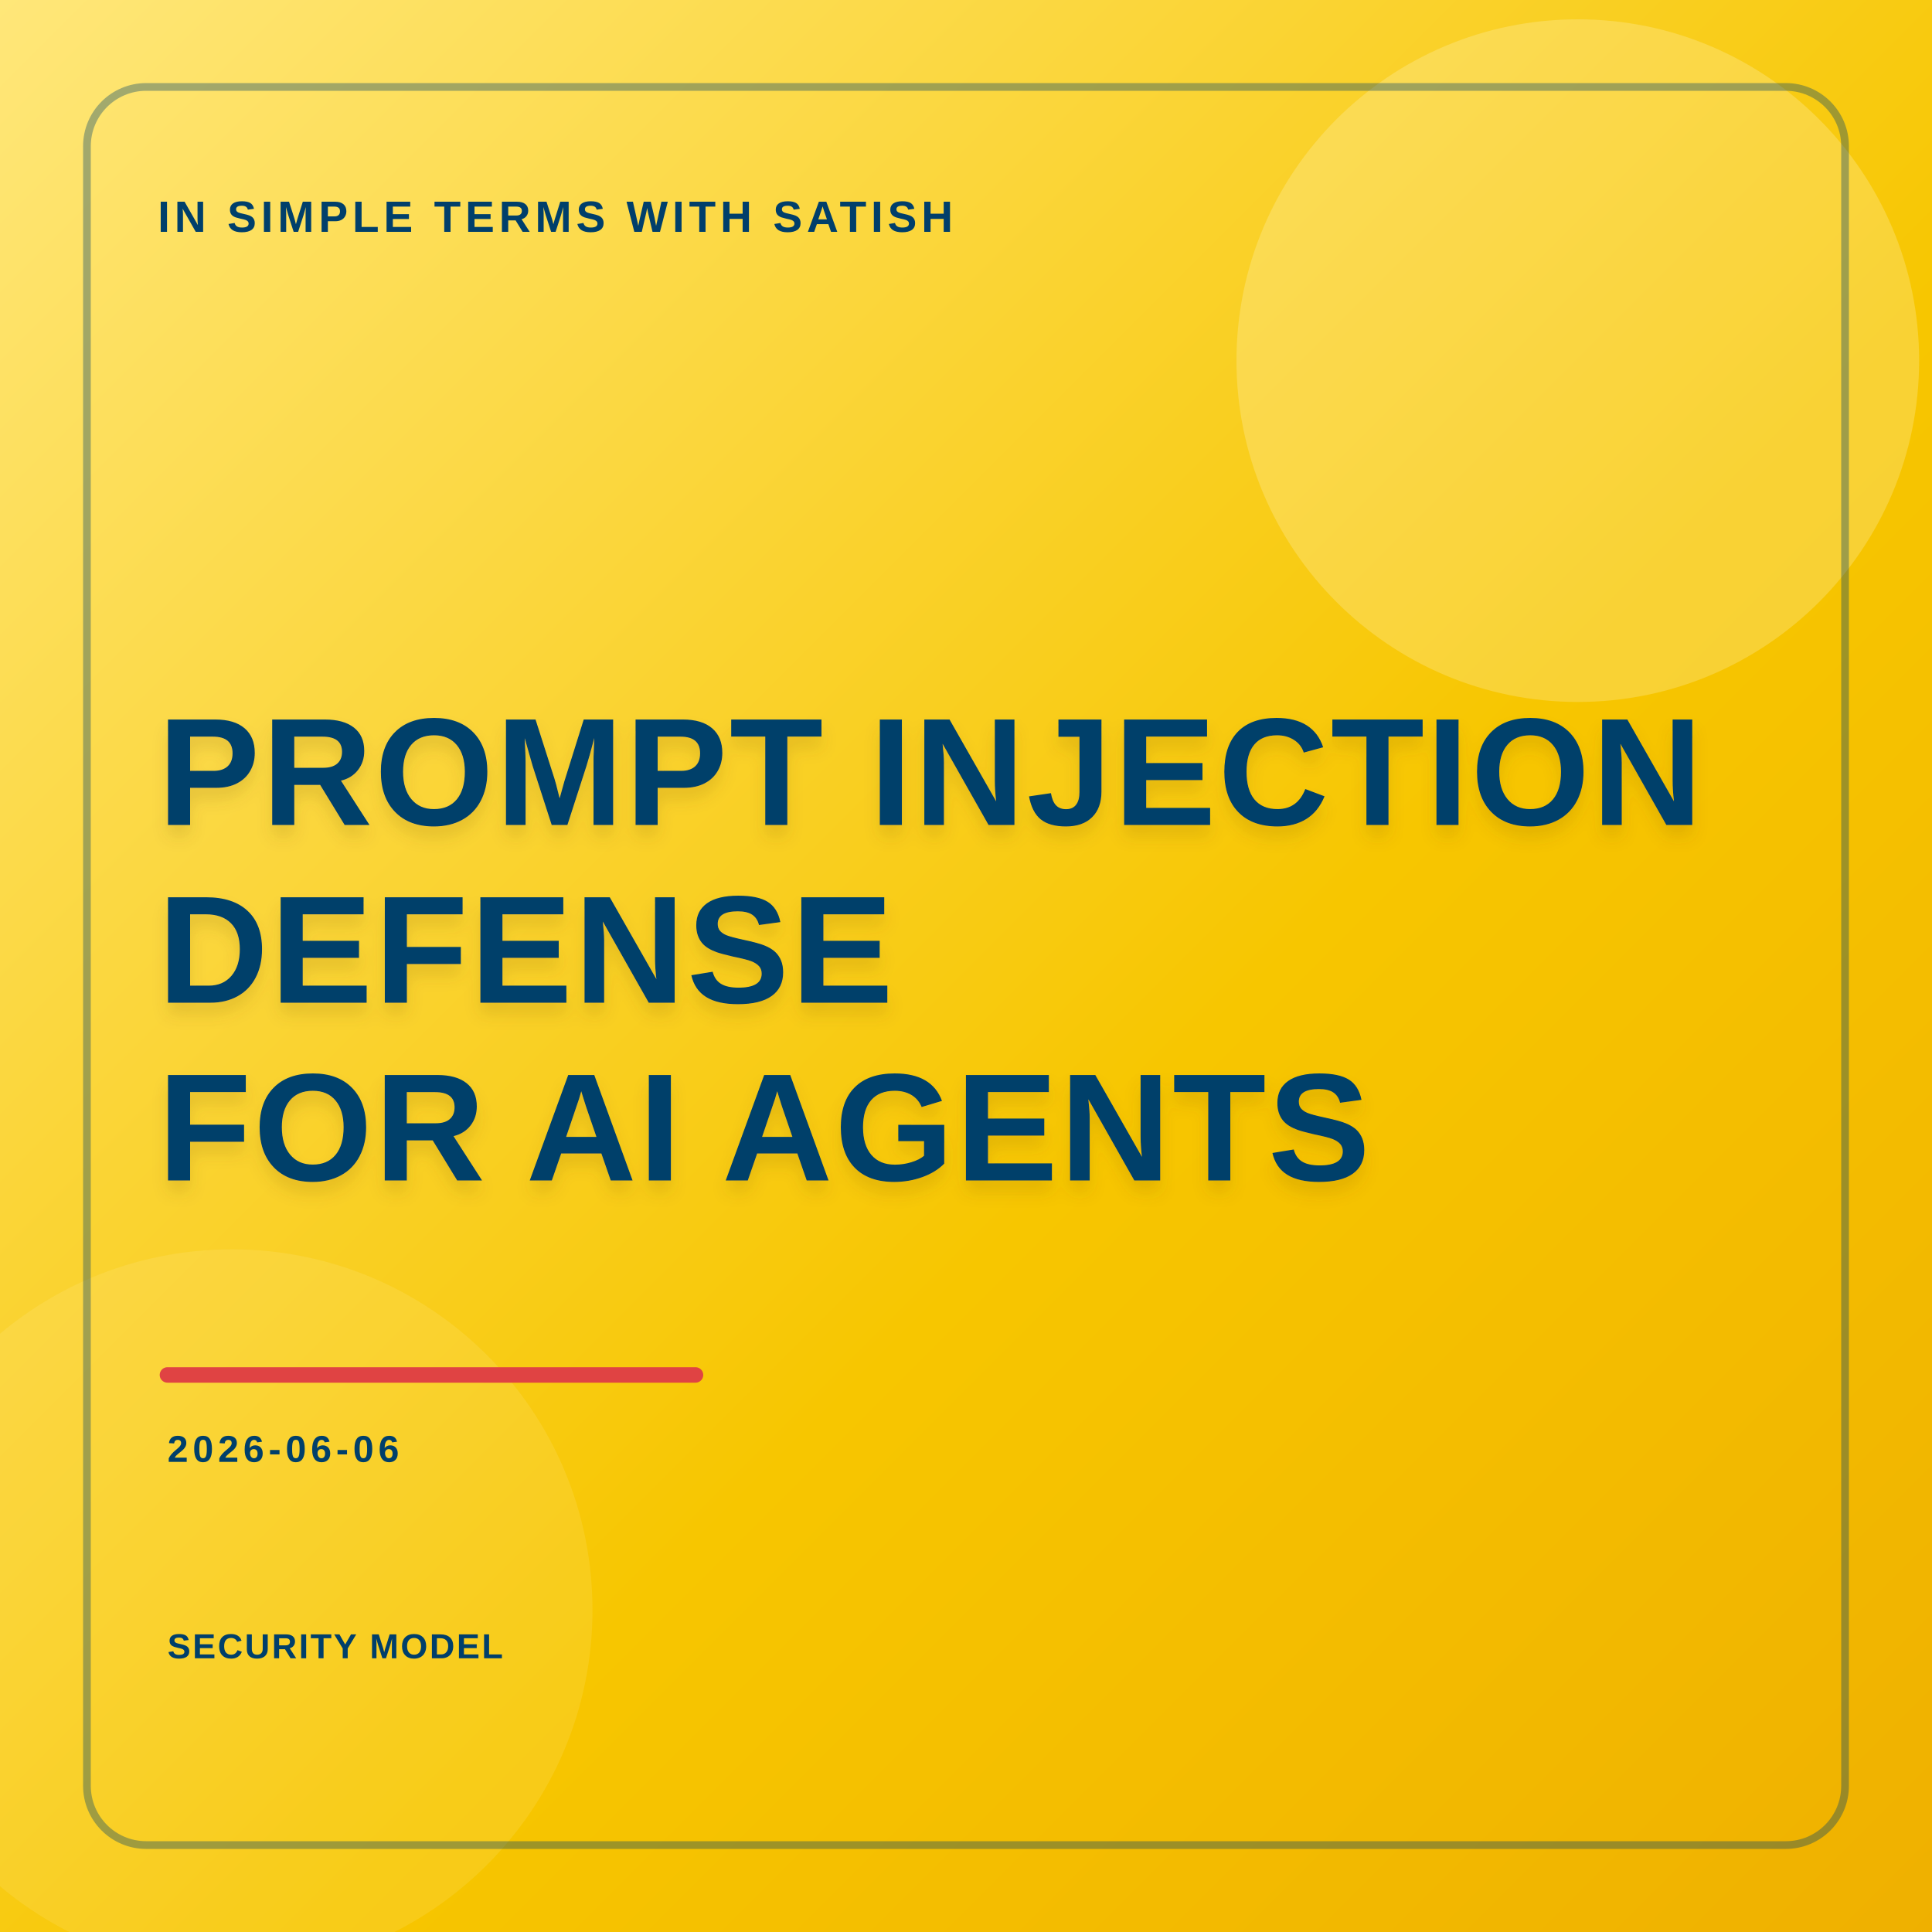
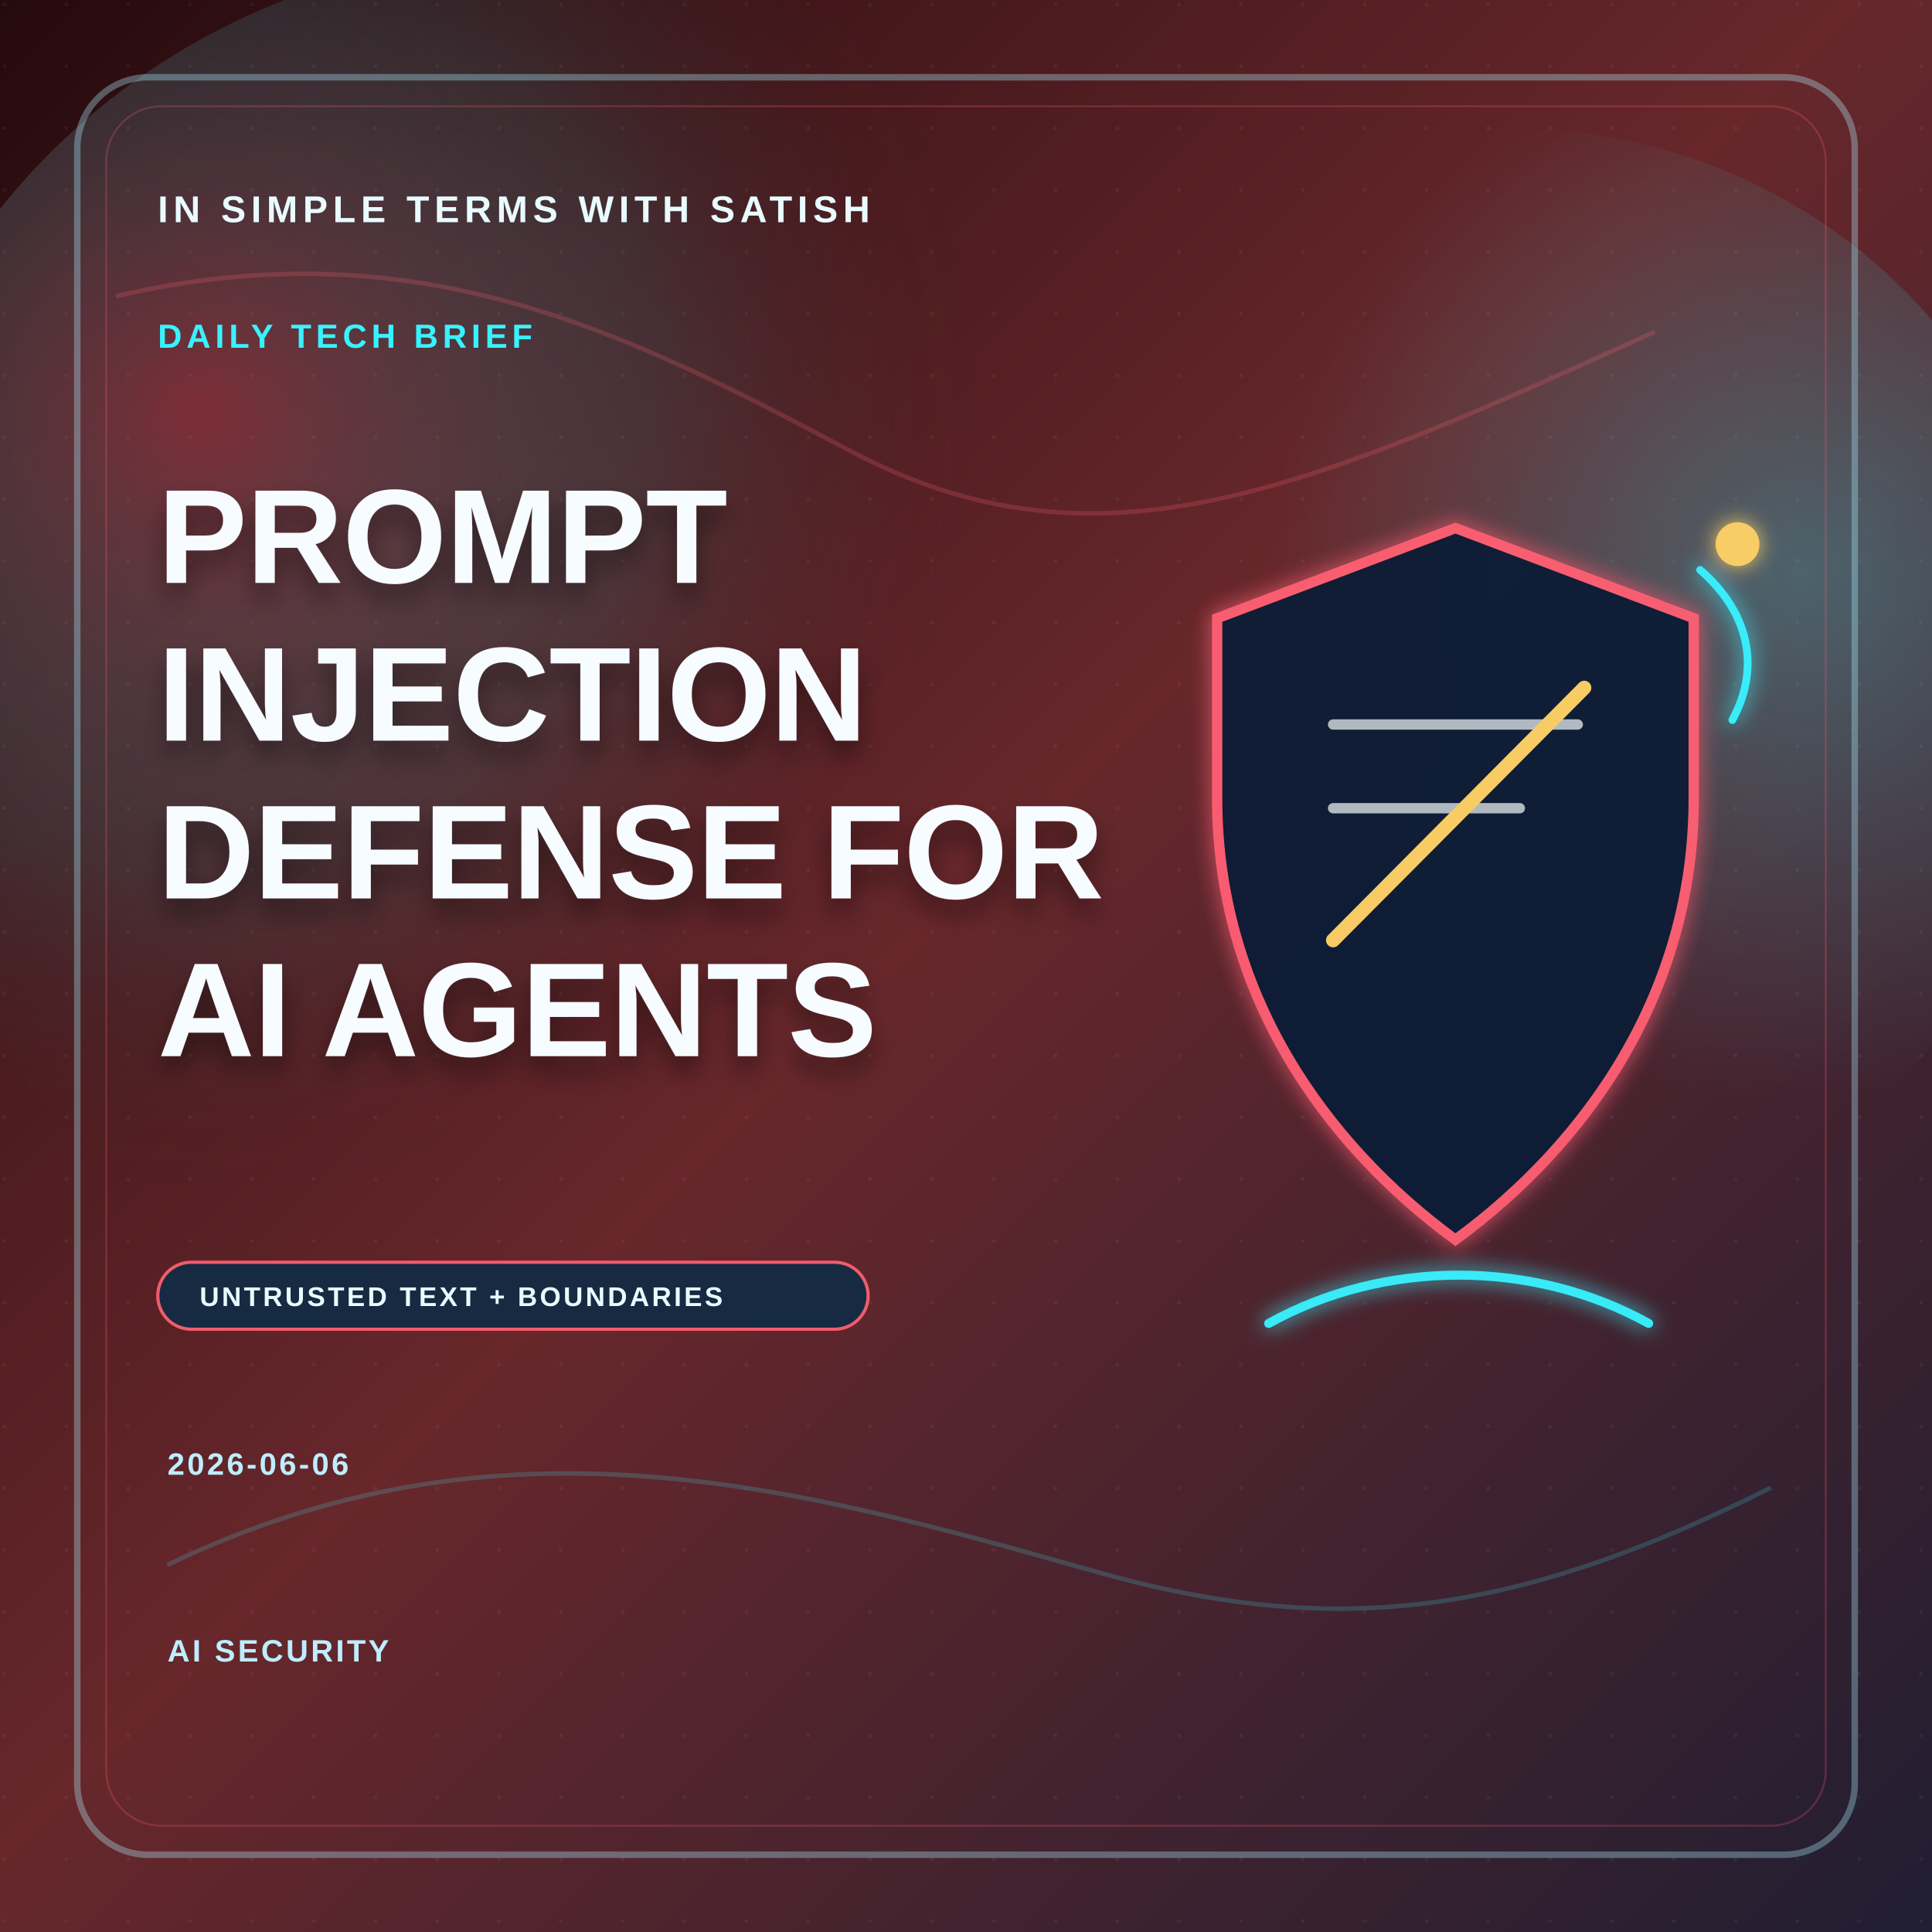
<svg xmlns="http://www.w3.org/2000/svg" width="3000" height="3000" viewBox="0 0 3000 3000">
  <defs>
-     <linearGradient id="paper" x1="0%" y1="0%" x2="100%" y2="100%">
-       <stop offset="0%" stop-color="#FFE77A" />
-       <stop offset="58%" stop-color="#F7C600" />
-       <stop offset="100%" stop-color="#EFB000" />
+     <linearGradient id="bg" x1="0%" y1="0%" x2="100%" y2="100%">
+       <stop offset="0%" stop-color="#250A0D" />
+       <stop offset="48%" stop-color="#67272B" />
+       <stop offset="100%" stop-color="#201E32" />
    </linearGradient>
-     <filter id="shadow" x="-10%" y="-10%" width="120%" height="140%">
-       <feDropShadow dx="0" dy="18" stdDeviation="12" flood-color="#6D4E00" flood-opacity="0.15" />
+     <radialGradient id="leftGlow" cx="26%" cy="34%" r="58%">
+       <stop offset="0%" stop-color="#FF5F73" stop-opacity="0.34" />
+       <stop offset="58%" stop-color="#38F2FF" stop-opacity="0.10" />
+       <stop offset="100%" stop-color="#250A0D" stop-opacity="0" />
+     </radialGradient>
+     <radialGradient id="rightGlow" cx="76%" cy="40%" r="48%">
+       <stop offset="0%" stop-color="#38F2FF" stop-opacity="0.30" />
+       <stop offset="100%" stop-color="#38F2FF" stop-opacity="0" />
+     </radialGradient>
+     <linearGradient id="rule" x1="0%" y1="0%" x2="100%" y2="0%">
+       <stop offset="0%" stop-color="#FF5F73" />
+       <stop offset="55%" stop-color="#38F2FF" />
+       <stop offset="100%" stop-color="#FFD166" />
+     </linearGradient>
+     <filter id="deepShadow" x="-20%" y="-20%" width="140%" height="150%">
+       <feDropShadow dx="0" dy="24" stdDeviation="20" flood-color="#000000" flood-opacity="0.40" />
    </filter>
+     <filter id="softGlow" x="-40%" y="-40%" width="180%" height="180%">
+       <feGaussianBlur stdDeviation="16" result="blur" />
+       <feMerge>
+         <feMergeNode in="blur" />
+         <feMergeNode in="SourceGraphic" />
+       </feMerge>
+     </filter>
+     <pattern id="dotGrid" width="96" height="96" patternUnits="userSpaceOnUse">
+       <circle cx="7" cy="7" r="3" fill="#BFEFFF" opacity="0.12" />
+     </pattern>
    <style>
-       .brand { font-family: "Avenir Next", "Helvetica Neue", Arial, sans-serif; font-size: 68px; font-weight: 900; letter-spacing: 7px; fill: #003F6B; }
-       .title { font-family: "Avenir Next Condensed", "Avenir Next", "Helvetica Neue", Arial, sans-serif; font-size: 238px; font-weight: 900; letter-spacing: 3px; fill: #003F6B; }
-       .date { font-family: "Avenir Next", "Helvetica Neue", Arial, sans-serif; font-size: 58px; font-weight: 900; letter-spacing: 7px; fill: #003F6B; }
-       .small { font-family: "Avenir Next", "Helvetica Neue", Arial, sans-serif; font-size: 54px; font-weight: 900; letter-spacing: 3px; fill: #003F6B; }
+       .brand { font-family: "Avenir Next", "Helvetica Neue", Arial, sans-serif; font-size: 58px; font-weight: 900; letter-spacing: 8px; fill: #E8FBFF; }
+       .eyebrow { font-family: "Avenir Next", "Helvetica Neue", Arial, sans-serif; font-size: 52px; font-weight: 900; letter-spacing: 7px; fill: #38F2FF; }
+       .title { font-family: "Avenir Next Condensed", "Avenir Next", "Helvetica Neue", Arial, sans-serif; font-size: 208px; font-weight: 950; letter-spacing: -1px; fill: #F6FCFF; }
+       .small { font-family: "Avenir Next", "Helvetica Neue", Arial, sans-serif; font-size: 48px; font-weight: 900; letter-spacing: 4px; fill: #BDEEFF; }
+       .label { font-family: "Avenir Next", "Helvetica Neue", Arial, sans-serif; font-size: 42px; font-weight: 900; letter-spacing: 4px; fill: #E8FBFF; }
+       .micro { font-family: "Avenir Next", "Helvetica Neue", Arial, sans-serif; font-size: 34px; font-weight: 800; letter-spacing: 3px; fill: #B8D9E8; }
    </style>
  </defs>
-   <rect width="3000" height="3000" fill="url(#paper)" />
-   <circle cx="2450" cy="560" r="530" fill="#FFF6CF" opacity="0.25" />
-   <circle cx="360" cy="2500" r="560" fill="#FFF6CF" opacity="0.12" />
-   <rect x="135" y="135" width="2730" height="2730" rx="92" fill="none" stroke="#003F6B" stroke-width="12" opacity="0.36" />
-   <text x="245" y="360" class="brand">IN SIMPLE TERMS WITH SATISH</text>
-   <g filter="url(#shadow)">
-     <text x="245" y="1281" class="title">PROMPT INJECTION</text>
-     <text x="245" y="1557" class="title">DEFENSE</text>
-     <text x="245" y="1833" class="title">FOR AI AGENTS</text>
+   <rect width="3000" height="3000" fill="url(#bg)" />
+   <rect width="3000" height="3000" fill="url(#dotGrid)" opacity="0.48" />
+   <circle cx="820" cy="980" r="1050" fill="url(#leftGlow)" />
+   <circle cx="2350" cy="1060" r="860" fill="url(#rightGlow)" />
+   <path d="M180 460 C650 350 980 520 1320 700 C1705 904 2030 760 2570 515" fill="none" stroke="#FF5F73" stroke-width="7" opacity="0.22" />
+   <path d="M260 2430 C780 2180 1240 2310 1700 2440 C2080 2548 2360 2505 2750 2310" fill="none" stroke="#38F2FF" stroke-width="7" opacity="0.18" />
+   <rect x="120" y="120" width="2760" height="2760" rx="110" fill="none" stroke="#AEEFFF" stroke-width="10" opacity="0.34" />
+   <rect x="165" y="165" width="2670" height="2670" rx="86" fill="none" stroke="#FF5F73" stroke-width="3" opacity="0.24" />
+   <text x="245" y="345" class="brand">IN SIMPLE TERMS WITH SATISH</text>
+   <text x="245" y="540" class="eyebrow">DAILY TECH BRIEF</text>
+   <g filter="url(#deepShadow)">
+     <text x="245" y="905" class="title">PROMPT</text>
+     <text x="245" y="1150" class="title">INJECTION</text>
+     <text x="245" y="1395" class="title">DEFENSE FOR</text>
+     <text x="245" y="1640" class="title">AI AGENTS</text>
  </g>
-   <path d="M260 2135 H1080" stroke="#E04343" stroke-width="24" stroke-linecap="round" />
-   <text x="260" y="2270" class="date">2026-06-06</text>
-   <text x="260" y="2575" class="small">SECURITY MODEL</text>
+   <g filter="url(#softGlow)" opacity="0.96">
+     <g>
+       <path d="M2260 820 L2630 960 V1240 C2630 1540 2465 1775 2260 1925 C2055 1775 1890 1540 1890 1240 V960 Z" fill="#081E34" stroke="#FF5F73" stroke-width="16" />
+       <path d="M2070 1125 H2450 M2070 1255 H2360" stroke="#F6FCFF" stroke-width="16" stroke-linecap="round" opacity="0.72" />
+       <path d="M2070 1460 L2460 1068" stroke="#FFD166" stroke-width="22" stroke-linecap="round" />
+       <path d="M1970 2055 C2150 1955 2380 1955 2560 2055" fill="none" stroke="#38F2FF" stroke-width="14" stroke-linecap="round" />
+       <path d="M2640 885 C2715 950 2735 1035 2690 1118" fill="none" stroke="#38F2FF" stroke-width="12" stroke-linecap="round" />
+       <circle cx="2698" cy="845" r="34" fill="#FFD166" />
+     </g>
+   </g>
+   <g>
+     <rect x="245" y="1960" width="1103" height="104" rx="52" fill="#102A44" stroke="#FF5F73" stroke-width="5" opacity="0.92" />
+     <text x="310" y="2028" class="label">UNTRUSTED TEXT + BOUNDARIES</text>
+     <path d="M260 2145 H1075" stroke="url(#rule)" stroke-width="22" stroke-linecap="round" />
+     <text x="260" y="2290" class="small">2026-06-06</text>
+     <text x="260" y="2580" class="small">AI SECURITY</text>
+   </g>
</svg>
